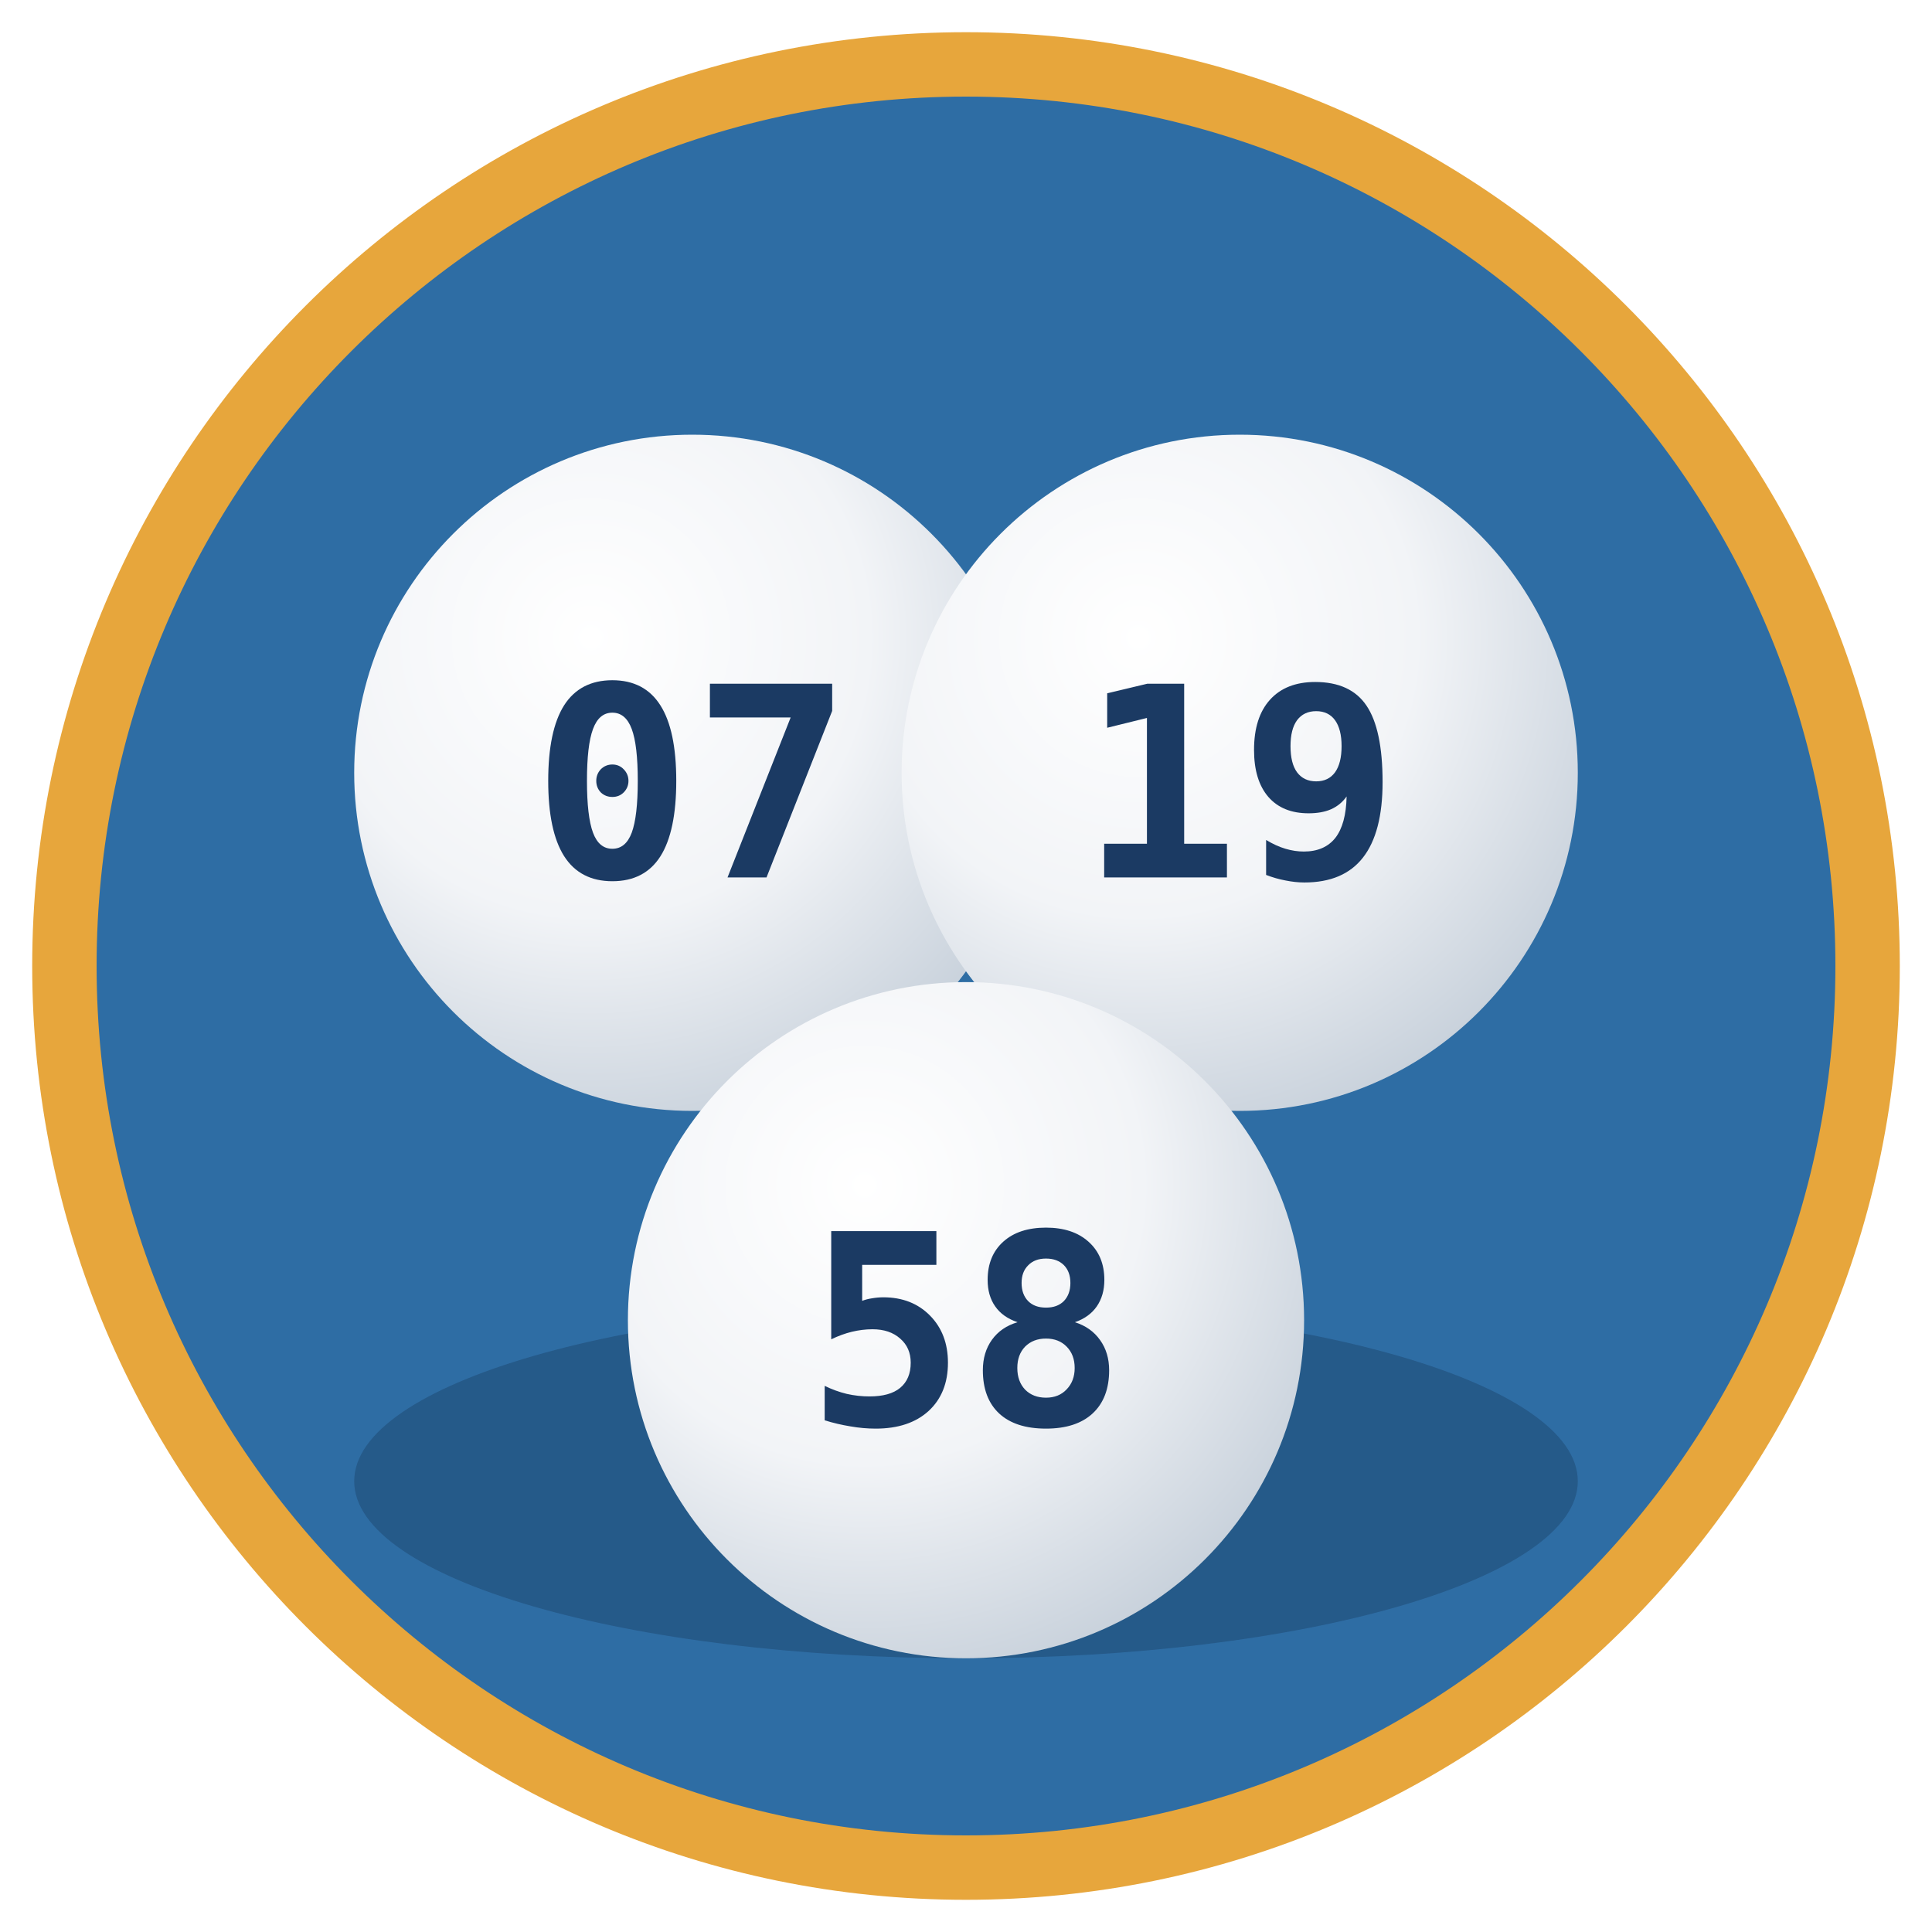
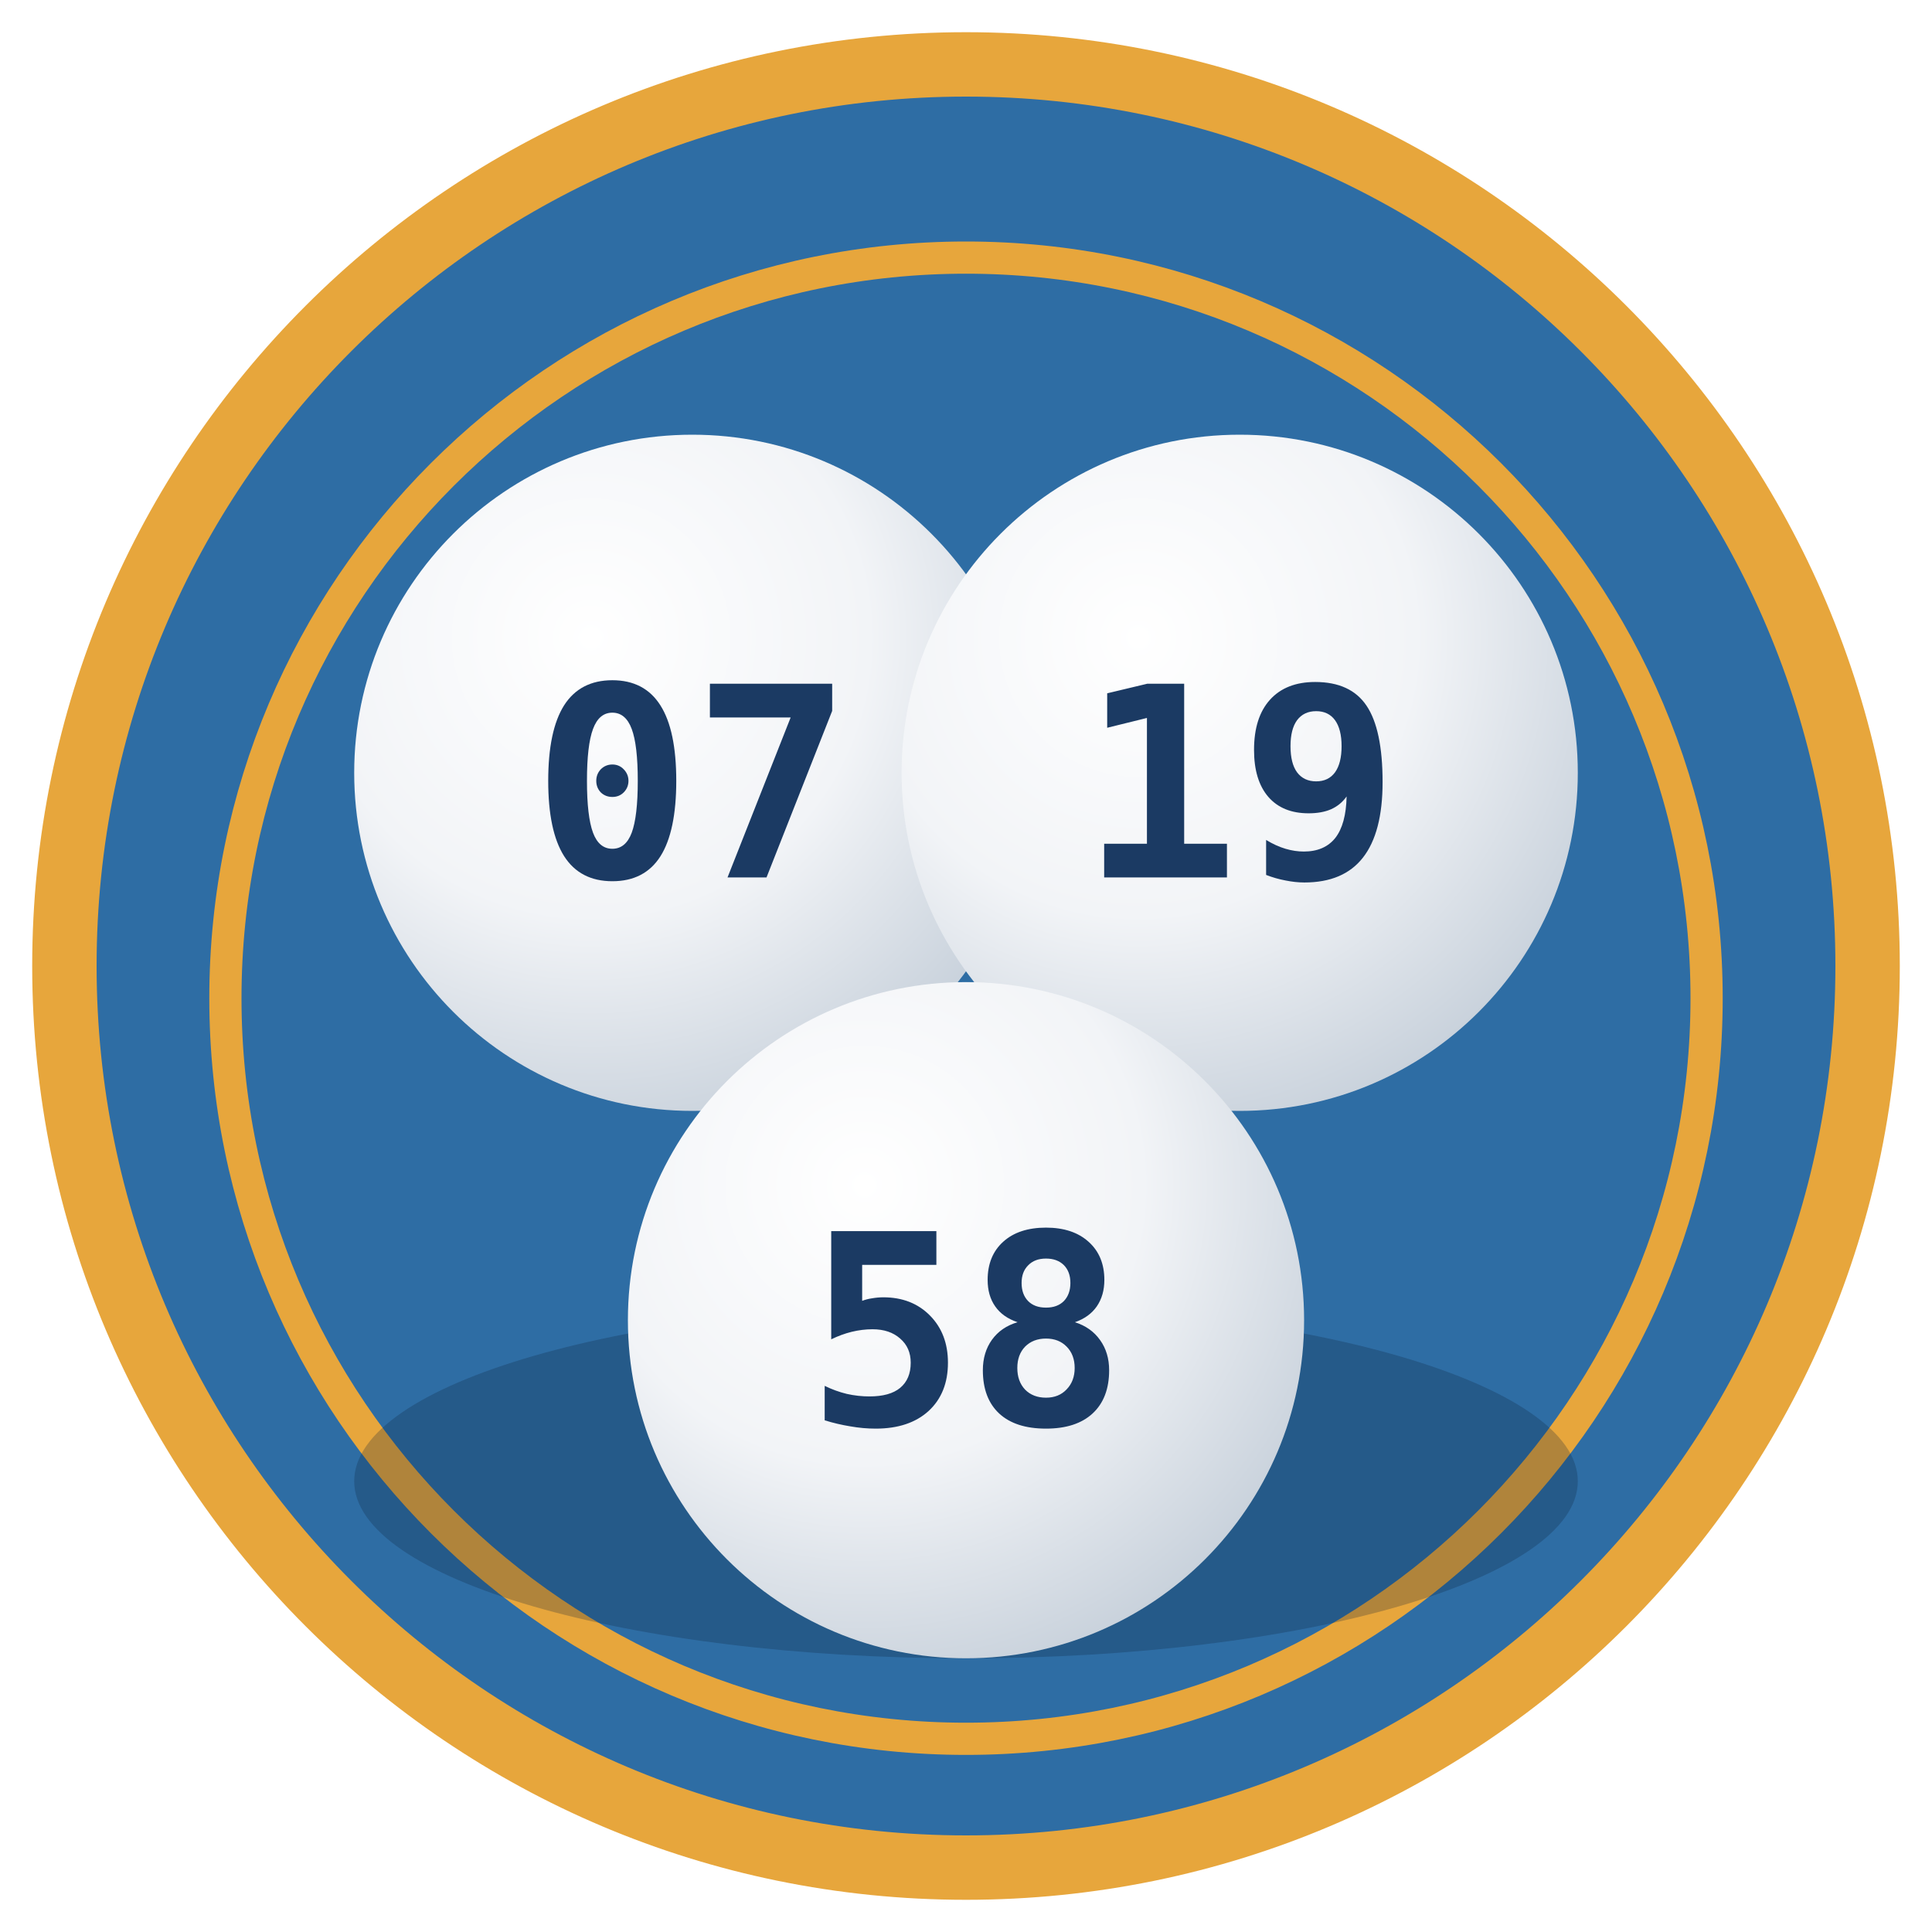
<svg xmlns="http://www.w3.org/2000/svg" viewBox="0 0 120 120" role="img" aria-label="Logo La BankeraRD">
  <defs>
    <radialGradient id="bolaBlanca" cx="35%" cy="30%" r="75%">
      <stop offset="0%" stop-color="#FFFFFF" />
      <stop offset="55%" stop-color="#F2F4F7" />
      <stop offset="100%" stop-color="#C9D2DC" />
    </radialGradient>
  </defs>
  <circle cx="60" cy="60" r="56" fill="#2E6DA4" stroke="#E7A63C" stroke-width="4" />
+   <circle cx="60" cy="62" r="46" fill="none" stroke="#E7A63C" stroke-width="2" />
  <ellipse cx="60" cy="92" rx="38" ry="11" fill="#0A1E38" opacity="0.25" />
  <circle cx="43" cy="48" r="21" fill="url(#bolaBlanca)" />
  <text x="43" y="54.5" font-family="'Space Mono', monospace" font-weight="700" font-size="16.5" fill="#1B3A63" text-anchor="middle">07</text>
  <circle cx="77" cy="48" r="21" fill="url(#bolaBlanca)" />
  <text x="77" y="54.5" font-family="'Space Mono', monospace" font-weight="700" font-size="16.5" fill="#1B3A63" text-anchor="middle">19</text>
  <circle cx="60" cy="82" r="21" fill="url(#bolaBlanca)" />
  <text x="60" y="88.5" font-family="'Space Mono', monospace" font-weight="700" font-size="16.5" fill="#1B3A63" text-anchor="middle">58</text>
</svg>
